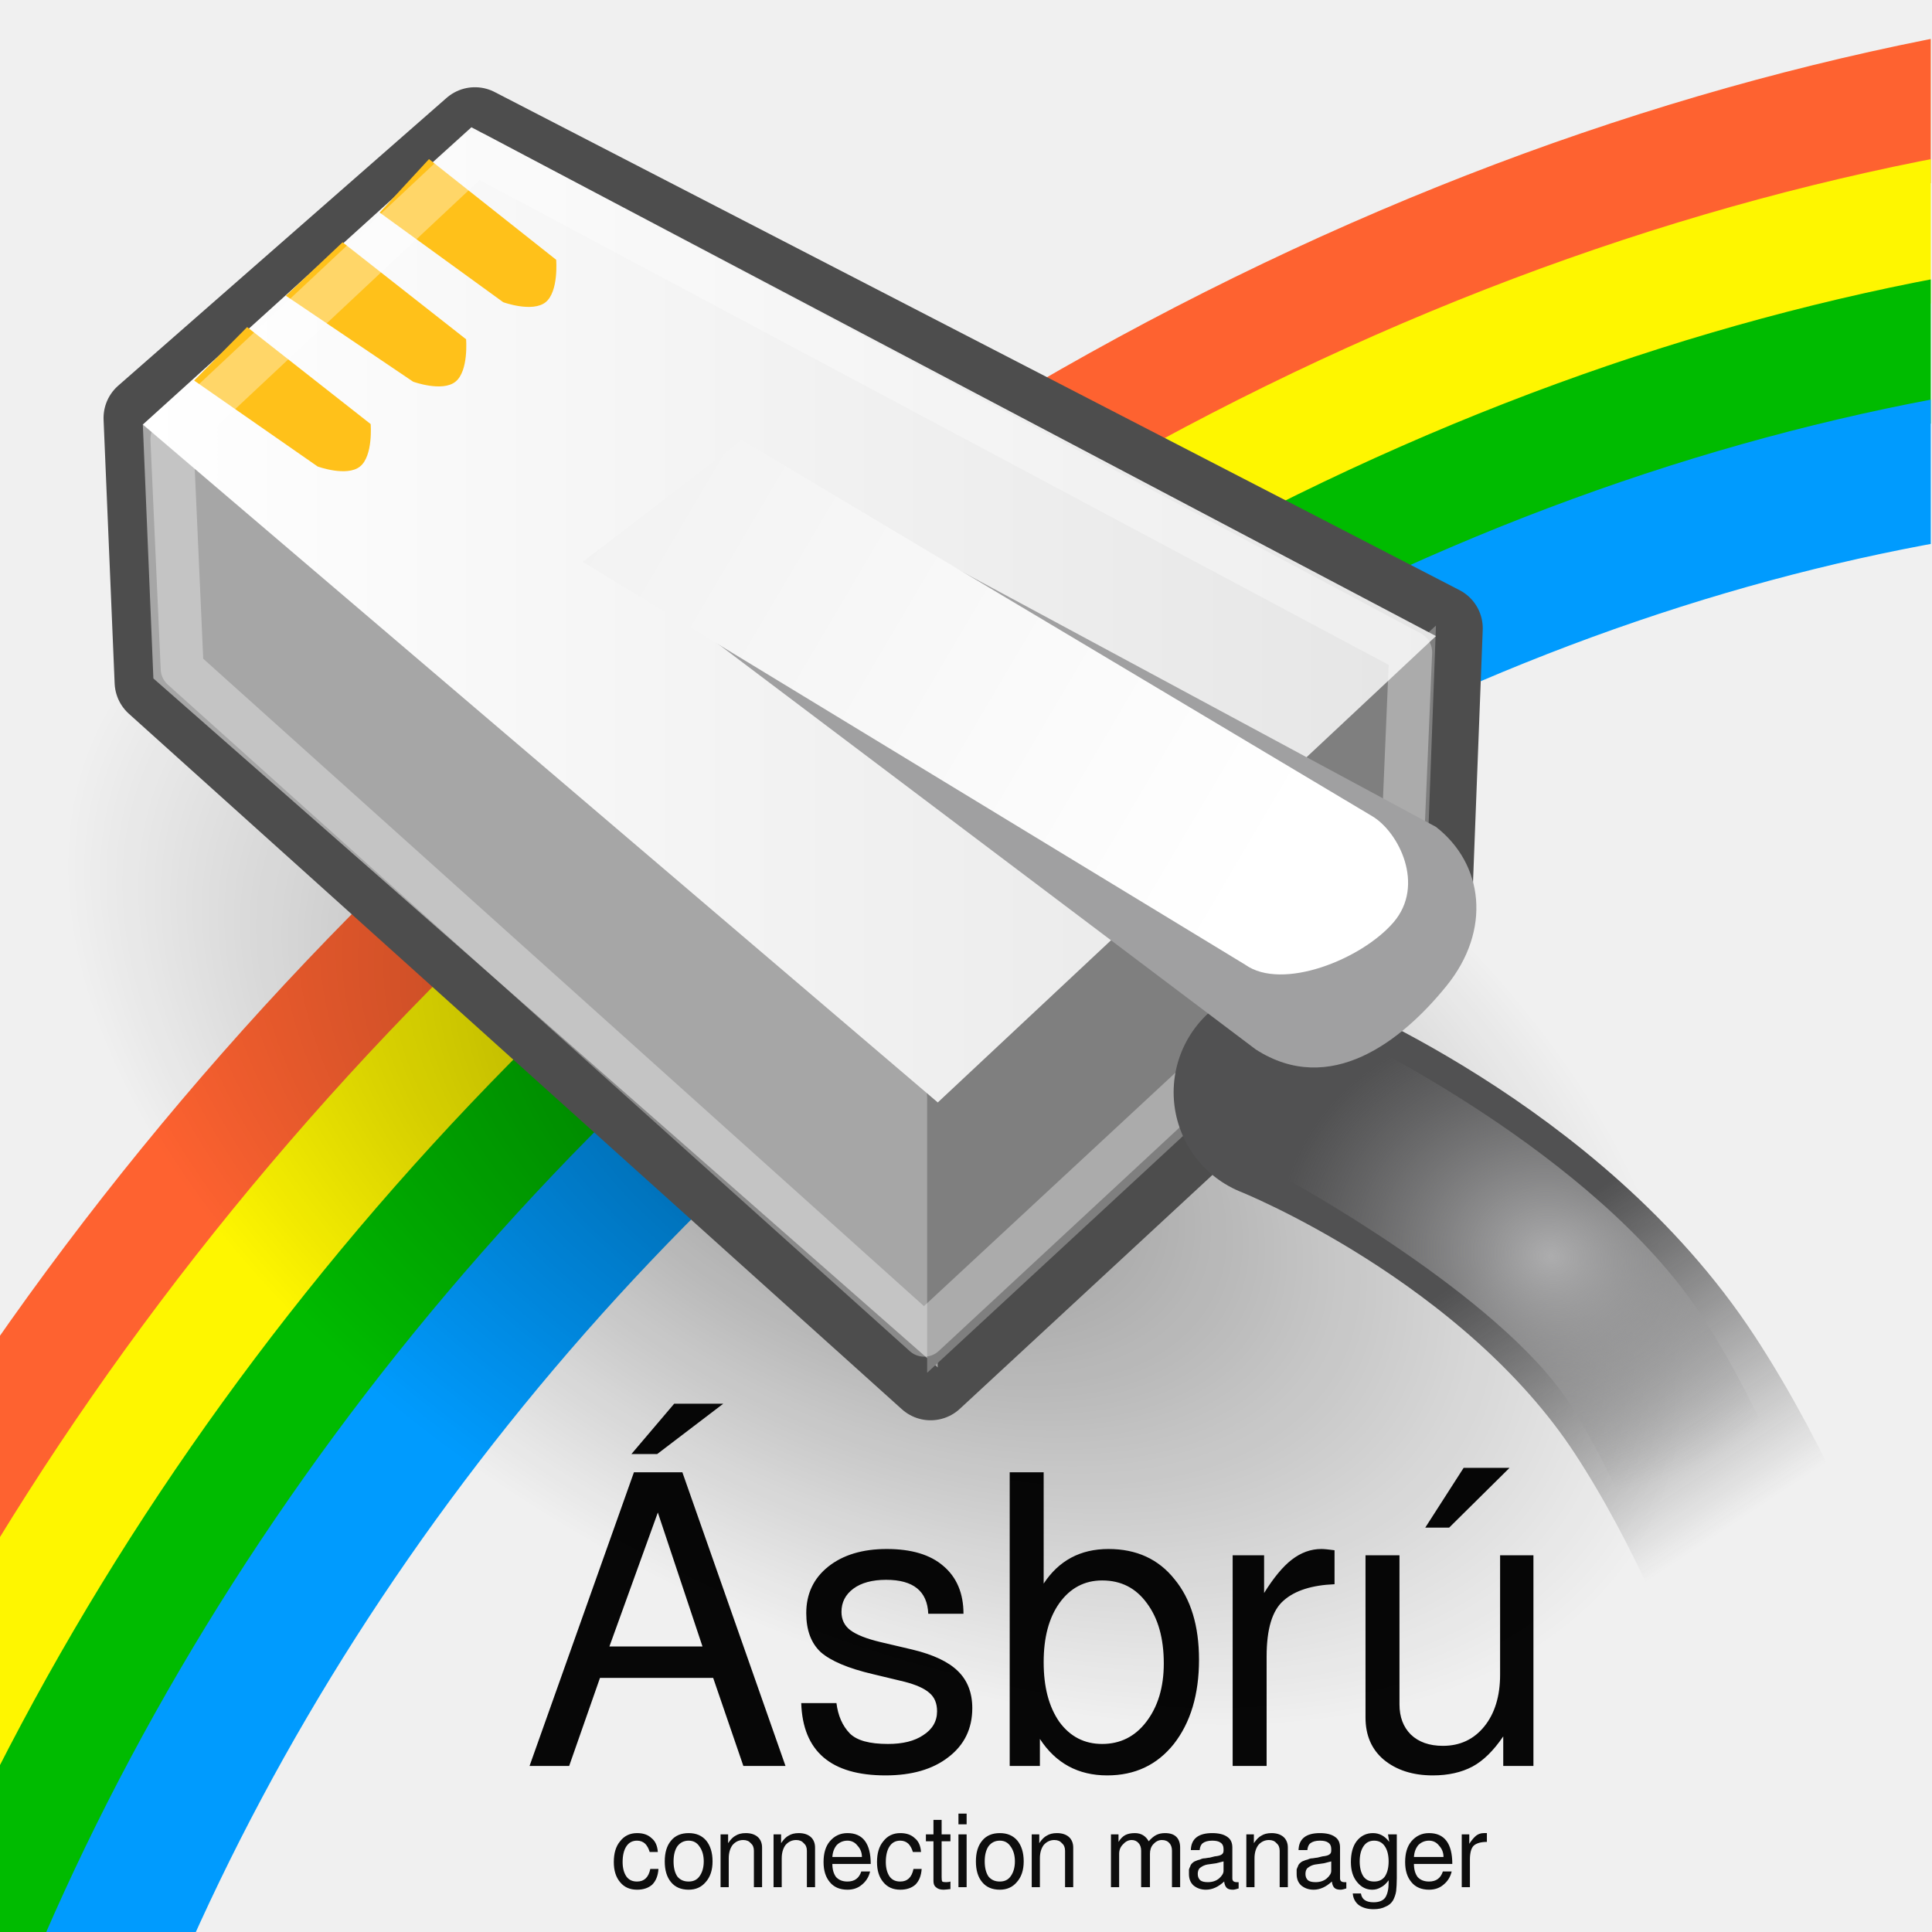
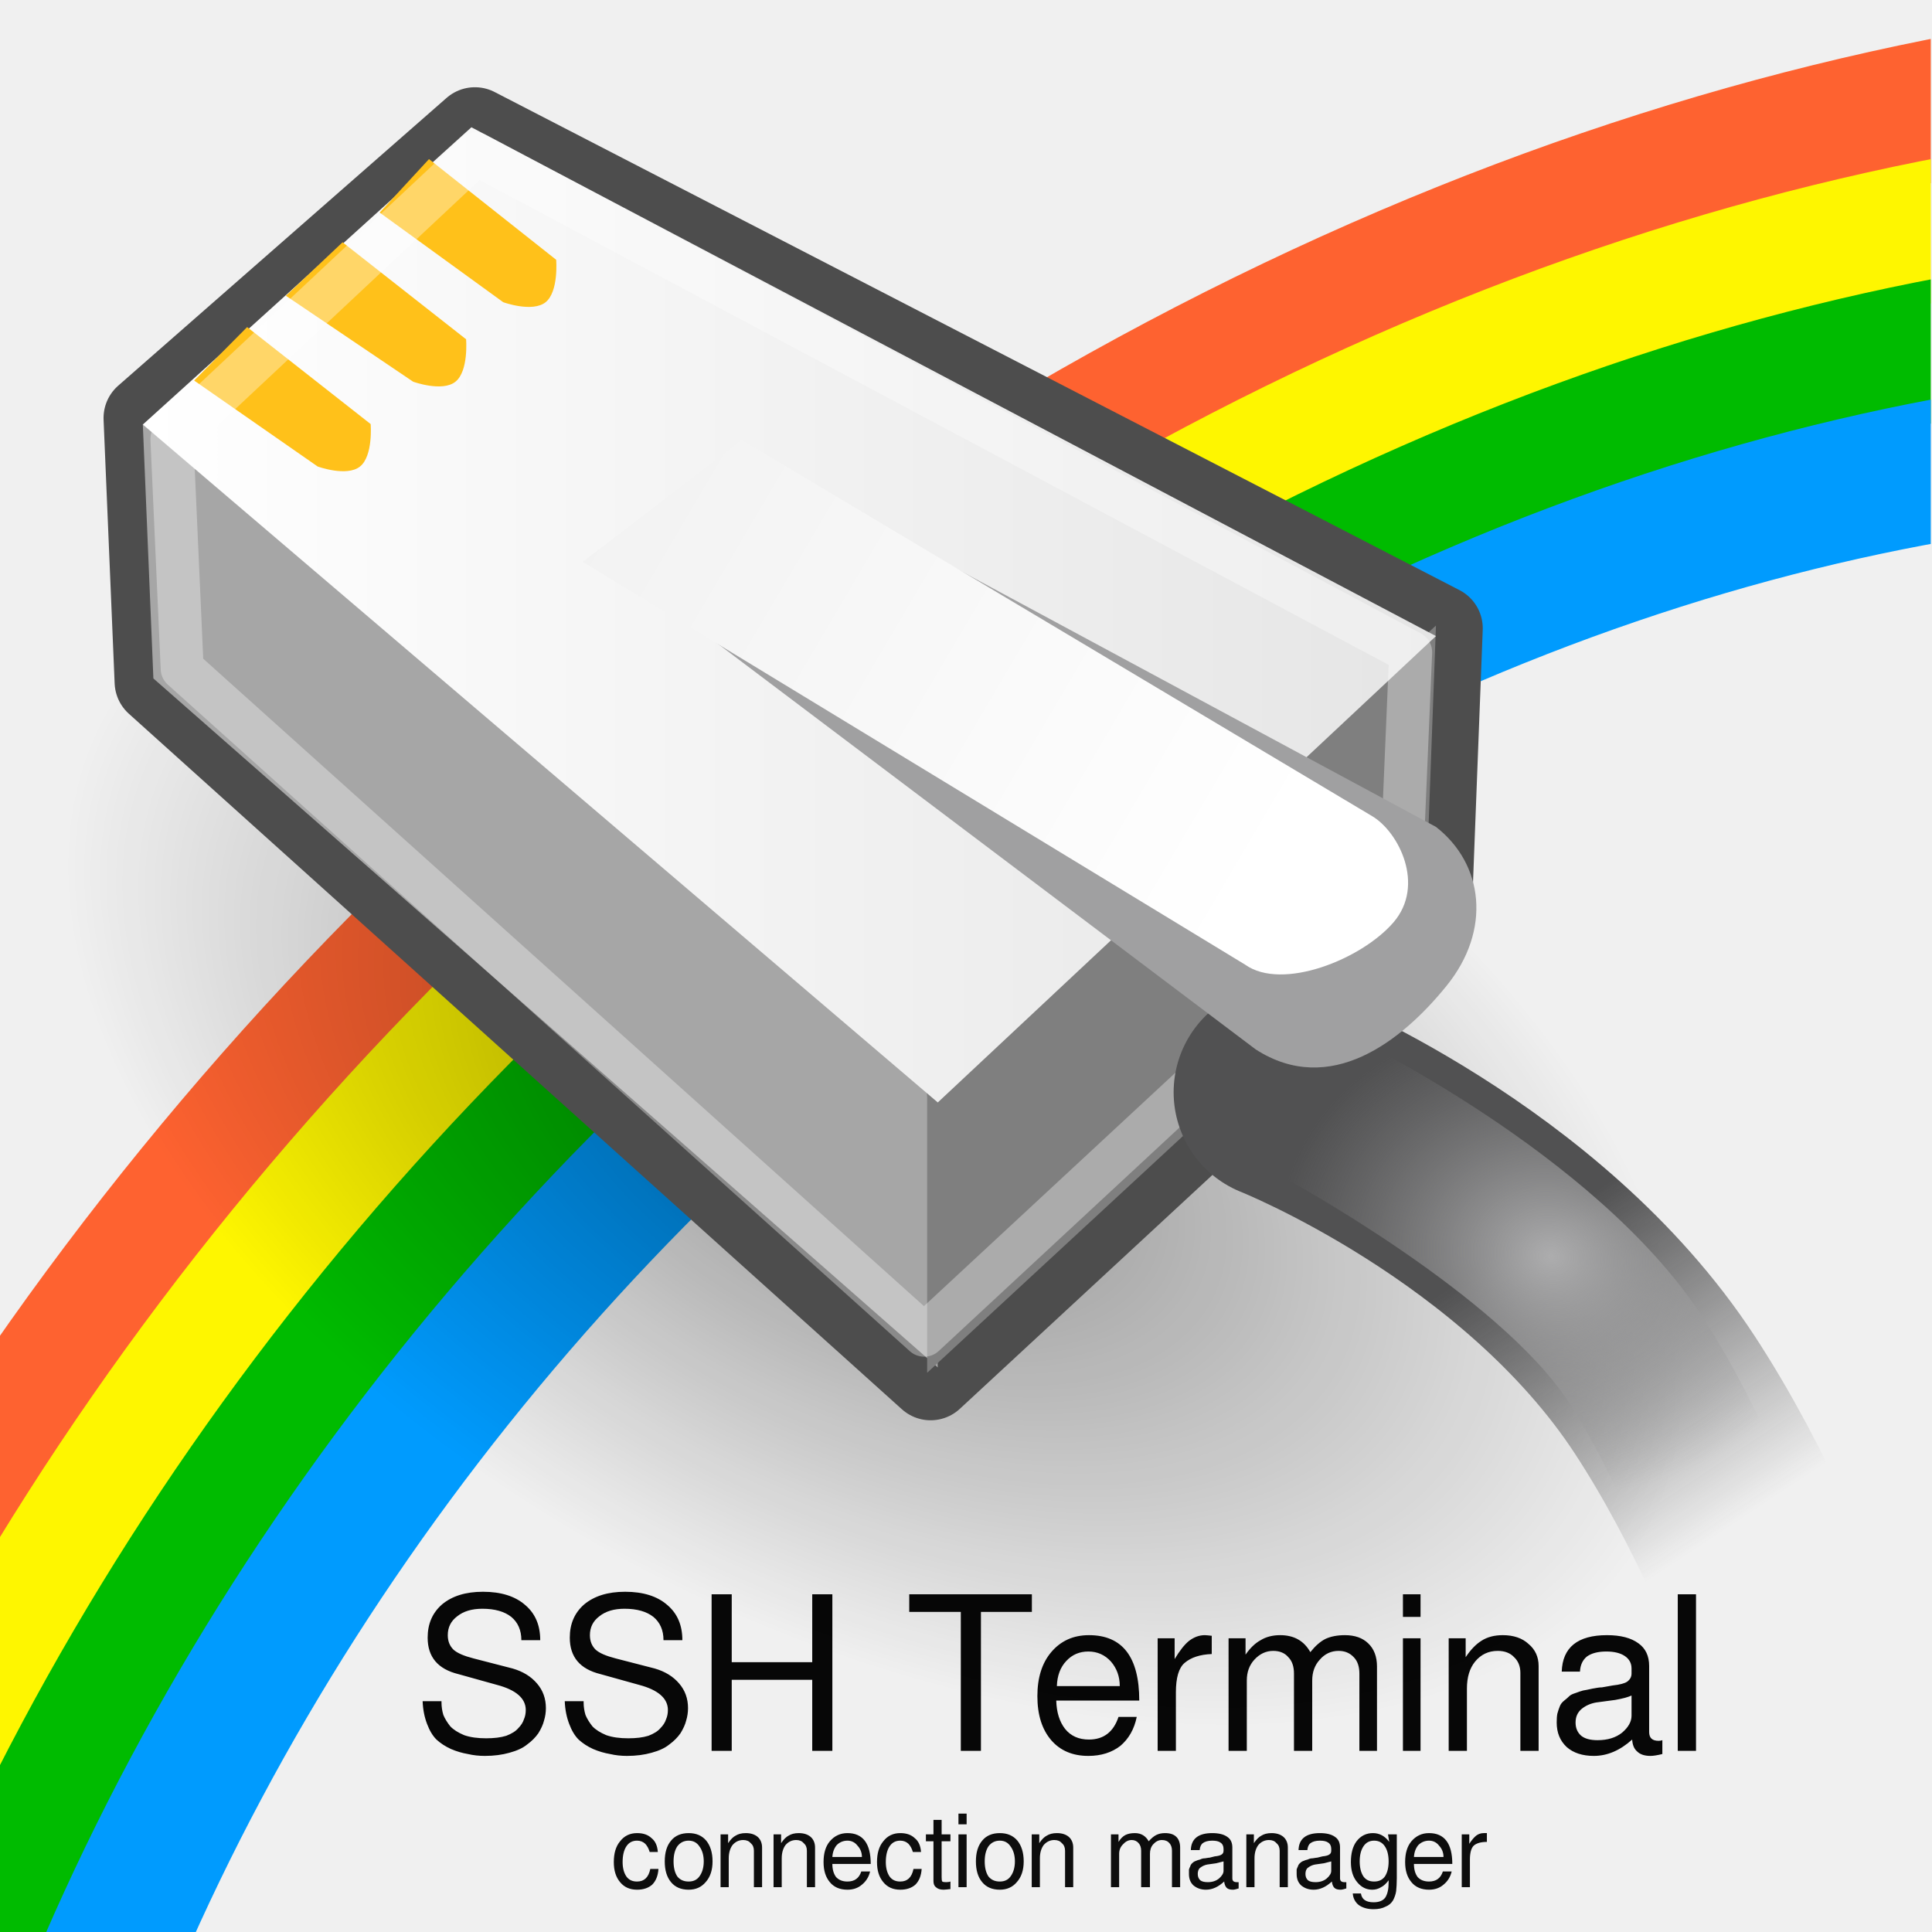
<svg xmlns="http://www.w3.org/2000/svg" xmlns:xlink="http://www.w3.org/1999/xlink" id="svg11300" viewBox="0 0 48 48" version="1.1">
  <defs id="defs3">
    <linearGradient id="linearGradient12810">
      <stop id="stop12812" style="stop-color:#ffffff" offset="0" />
      <stop id="stop12814" style="stop-color:#e5e5e5" offset="1" />
    </linearGradient>
    <radialGradient id="radialGradient12962" gradientUnits="userSpaceOnUse" cx="30.204" cy="44.565" r="6.566" gradientTransform="matrix(3.315235,0,0,1.909226,-67.90254,-70.39967)">
      <stop id="stop11510" style="stop-color:#000000" offset="0" />
      <stop id="stop11512" style="stop-color:#000000;stop-opacity:0" offset="1" />
    </radialGradient>
    <linearGradient id="linearGradient3152" y2="12.022" xlink:href="#linearGradient12810" gradientUnits="userSpaceOnUse" x2="62.591" gradientTransform="matrix(1.466733,0,0,1.466733,-92.70359,-16.1985)" y1="25.21" x1="84.999" />
    <radialGradient id="radialGradient3156" gradientUnits="userSpaceOnUse" cy="33.399" cx="88.593" gradientTransform="matrix(0.9494004,0.2233243,-0.1906828,0.8106473,-39.19948,-15.63917)" r="7.006">
      <stop id="stop12830" style="stop-color:#cccccd" offset="0" />
      <stop id="stop12862" style="stop-color:#adadae" offset="0" />
      <stop id="stop12832" style="stop-color:#8f8f90;stop-opacity:0" offset="1" />
    </radialGradient>
    <linearGradient id="linearGradient3159" y2="36.656" gradientUnits="userSpaceOnUse" x2="92.062" gradientTransform="matrix(1.466733,0,0,1.466733,-92.01725,-15.85586)" y1="31.656" x1="88.75">
      <stop id="stop12838" style="stop-color:#515152" offset="0" />
      <stop id="stop12840" style="stop-color:#515152;stop-opacity:0" offset="1" />
    </linearGradient>
    <linearGradient id="linearGradient3166" y2="21.46" xlink:href="#linearGradient12810" gradientUnits="userSpaceOnUse" x2="87.529" gradientTransform="matrix(1.466733,0,0,1.466733,-92.70359,-16.1985)" y1="21.46" x1="65.624" />
    <clipPath clipPathUnits="userSpaceOnUse" id="clipPath86780">
      <rect style="opacity:1;fill:#000000;fill-opacity:1;fill-rule:nonzero;stroke:none;stroke-width:38.815;stroke-miterlimit:4;stroke-dasharray:none;stroke-opacity:1" id="rect86782" width="315.989" height="322.432" x="-274.381" y="-54.605" transform="matrix(0.849568,0.5274791,-0.3010475,0.9536092,0,0)" />
    </clipPath>
  </defs>
  <g id="layer2" style="display:inline">
    <g style="display:inline" id="g86678" transform="matrix(0.1495966,-0.08118176,0.04722657,0.1307529,41.64437,8.148145)" clip-path="url(#clipPath86780)">
      <circle style="fill:none;stroke:#fe6230;stroke-width:24" cy="323.382" cx="-77.897" r="358" id="circle8" />
      <circle style="fill:none;stroke:#fef600;stroke-width:24" cy="323.382" cx="-77.897" r="338" id="circle10" />
      <circle style="fill:none;stroke:#00bb00;stroke-width:24" cy="323.382" cx="-77.897" r="318" id="circle12" />
      <circle style="fill:none;stroke:#009bfe;stroke-width:24" cy="323.382" cx="-77.897" r="298" id="circle14" />
    </g>
  </g>
  <g id="layer1" style="display:inline">
    <ellipse id="path12960" style="color:#000000;opacity:0.406;fill:url(#radialGradient12962);fill-rule:evenodd" transform="matrix(0.886293,0.4631249,-0.4646277,0.8855061,0,0)" cx="32.229" cy="14.685" rx="21.768" ry="12.536" />
    <path id="path12803" style="color:#000000;fill:#484848;fill-rule:evenodd;stroke:#4d4d4d;stroke-width:2.135;stroke-linecap:round;stroke-linejoin:round;stroke-miterlimit:10" d="m 11.799,3.235 -8.159,7.15 0.275,6.554 L 23.121,34.219 35.496,22.761 35.771,15.61 11.8,3.235 Z" />
    <path id="path12787" d="M 3.548,10.536 3.811,16.856 23.299,33.974 23.035,27.127 3.547,10.536 Z" style="color:#000000;fill:#a6a6a6;fill-rule:evenodd" />
    <path id="path12789" style="color:#000000;fill:#7f7f7f;fill-rule:evenodd" d="m 23.035,27.127 0,6.979 12.378,-11.455 0.263,-7.11 -12.64,11.587 z" />
    <path id="path12791" style="color:#000000;fill:url(#linearGradient3166);fill-rule:evenodd" d="M 3.548,10.548 23.299,27.39 35.676,15.803 11.712,3.162 3.548,10.548 Z" />
    <path id="path12793" style="color:#000000;fill:#ffc11a;fill-rule:evenodd" d="m 4.824,9.455 3.068,2.135 c 0,0 0.724,0.264 1.053,0 0.329,-0.264 0.264,-1.054 0.264,-1.054 l -3.069,-2.41 -1.317,1.329 z" />
    <path id="path12795" style="color:#000000;fill:#ffc11a;fill-rule:evenodd" d="m 7.103,7.348 3.161,2.135 c 0,0 0.724,0.264 1.052,0 0.33,-0.263 0.264,-1.054 0.264,-1.054 L 8.511,6.019 7.103,7.348 Z" />
    <path id="path12797" style="color:#000000;fill:#ffc11a;fill-rule:evenodd" d="m 9.433,5.281 3.069,2.227 c 0,0 0.724,0.264 1.054,0 C 13.884,7.244 13.818,6.454 13.818,6.454 L 10.658,3.953 9.433,5.281 Z" />
    <path id="path12820" style="color:#000000;opacity:0.342;fill:none;stroke:#ffffff;stroke-width:1.067;stroke-linecap:round;stroke-linejoin:round;stroke-miterlimit:10" d="M 11.83,3.823 4.271,10.906 4.526,16.613 22.961,33.173 34.794,22.189 35.048,16.206 11.83,3.823 Z" />
    <path id="path12822" style="color:#000000;fill:none;stroke:url(#linearGradient3159);stroke-width:5.337;stroke-linecap:round;stroke-linejoin:bevel;stroke-miterlimit:10" d="m 31.827,27.137 c 0,0 6.234,2.474 9.534,7.517 3.299,5.041 5.133,12.375 5.133,12.375" />
    <path id="path12824" style="color:#000000;fill:url(#radialGradient3156);fill-rule:evenodd" d="m 32.507,25.56 c -0.889,0.108 -1.593,0.804 -1.708,1.692 -0.115,0.888 0.386,1.741 1.218,2.073 0,0 5.212,2.845 6.958,5.512 1.91,2.917 3.183,7.683 3.183,7.683 0.271,1.048 1.34,1.679 2.388,1.408 1.048,-0.27 1.679,-1.34 1.408,-2.388 0,0 -1.174,-5.029 -3.673,-8.846 -2.662,-4.068 -8.795,-6.982 -8.795,-6.982 -0.307,-0.134 -0.645,-0.187 -0.979,-0.153 z" />
    <path id="path12801" style="color:#000000;fill:#a0a0a1;fill-rule:evenodd" d="m 15.135,13.959 16.064,12.114 c 1.843,1.185 3.622,-0.197 4.74,-1.58 1.12,-1.382 0.922,-3.028 -0.264,-3.95 l -17.117,-9.217 -3.423,2.633 z" />
    <path id="path12799" style="color:#000000;fill:url(#linearGradient3152);fill-rule:evenodd" d="m 14.476,13.959 16.46,10.008 c 0.921,0.658 2.896,-0.132 3.687,-1.054 0.79,-0.922 0.131,-2.238 -0.527,-2.633 l -15.669,-9.349 -3.95,3.028 z" />
  </g>
  <g id="layer3" style="display:inline;opacity:0.97">
-     <text xml:space="preserve" style="font-style:normal;font-variant:normal;font-weight:normal;font-stretch:normal;font-size:80px;line-height:125%;font-family:FreeSans;-inkscape-font-specification:'FreeSans, Normal';text-align:start;letter-spacing:0px;word-spacing:0px;writing-mode:lr-tb;text-anchor:start;fill:#000000;fill-opacity:1;stroke:none;stroke-width:1px;stroke-linecap:butt;stroke-linejoin:miter;stroke-opacity:1" x="13" y="43.875" id="text86685">
-       <tspan id="tspan86687" x="13" y="43.875" style="font-style:normal;font-variant:normal;font-weight:normal;font-stretch:normal;font-size:10px;line-height:125%;font-family:FreeSans;-inkscape-font-specification:'FreeSans, Normal';text-align:start;writing-mode:lr-tb;text-anchor:start">Ásbrú</tspan>
+     <text xml:space="preserve" style="font-style:normal;font-variant:normal;font-weight:normal;font-stretch:normal;line-height:0%;font-family:FreeSans;-inkscape-font-specification:'FreeSans, Normal';text-align:start;letter-spacing:0px;word-spacing:0px;writing-mode:lr-tb;text-anchor:start;fill:#000000;fill-opacity:1;stroke:none;stroke-width:1px;stroke-linecap:butt;stroke-linejoin:miter;stroke-opacity:1" x="10.25" y="43.5" id="text86685">
+       <tspan id="tspan86687" x="10.25" y="43.5" style="font-style:normal;font-variant:normal;font-weight:normal;font-stretch:normal;font-size:5.333px;line-height:125%;font-family:FreeSans;-inkscape-font-specification:'FreeSans, Normal';text-align:start;writing-mode:lr-tb;text-anchor:start">SSH Terminal</tspan>
    </text>
-     <text xml:space="preserve" style="font-style:normal;font-variant:normal;font-weight:normal;font-stretch:normal;font-size:80px;line-height:125%;font-family:FreeSans;-inkscape-font-specification:'FreeSans, Normal';text-align:start;letter-spacing:0px;word-spacing:0px;writing-mode:lr-tb;text-anchor:start;display:inline;opacity:0.97;fill:#000000;fill-opacity:1;stroke:none;stroke-width:1px;stroke-linecap:butt;stroke-linejoin:miter;stroke-opacity:1" x="15.171" y="46.885" id="text86685-6">
+     <text xml:space="preserve" style="font-style:normal;font-variant:normal;font-weight:normal;font-stretch:normal;line-height:0%;font-family:FreeSans;-inkscape-font-specification:'FreeSans, Normal';text-align:start;letter-spacing:0px;word-spacing:0px;writing-mode:lr-tb;text-anchor:start;display:inline;opacity:0.97;fill:#000000;fill-opacity:1;stroke:none;stroke-width:1px;stroke-linecap:butt;stroke-linejoin:miter;stroke-opacity:1" x="15.171" y="46.885" id="text86685-6">
      <tspan id="tspan86687-0" x="15.171" y="46.885" style="font-style:normal;font-variant:normal;font-weight:normal;font-stretch:normal;font-size:2.5px;line-height:125%;font-family:FreeSans;-inkscape-font-specification:'FreeSans, Normal';text-align:start;writing-mode:lr-tb;text-anchor:start">connection manager</tspan>
    </text>
  </g>
</svg>
